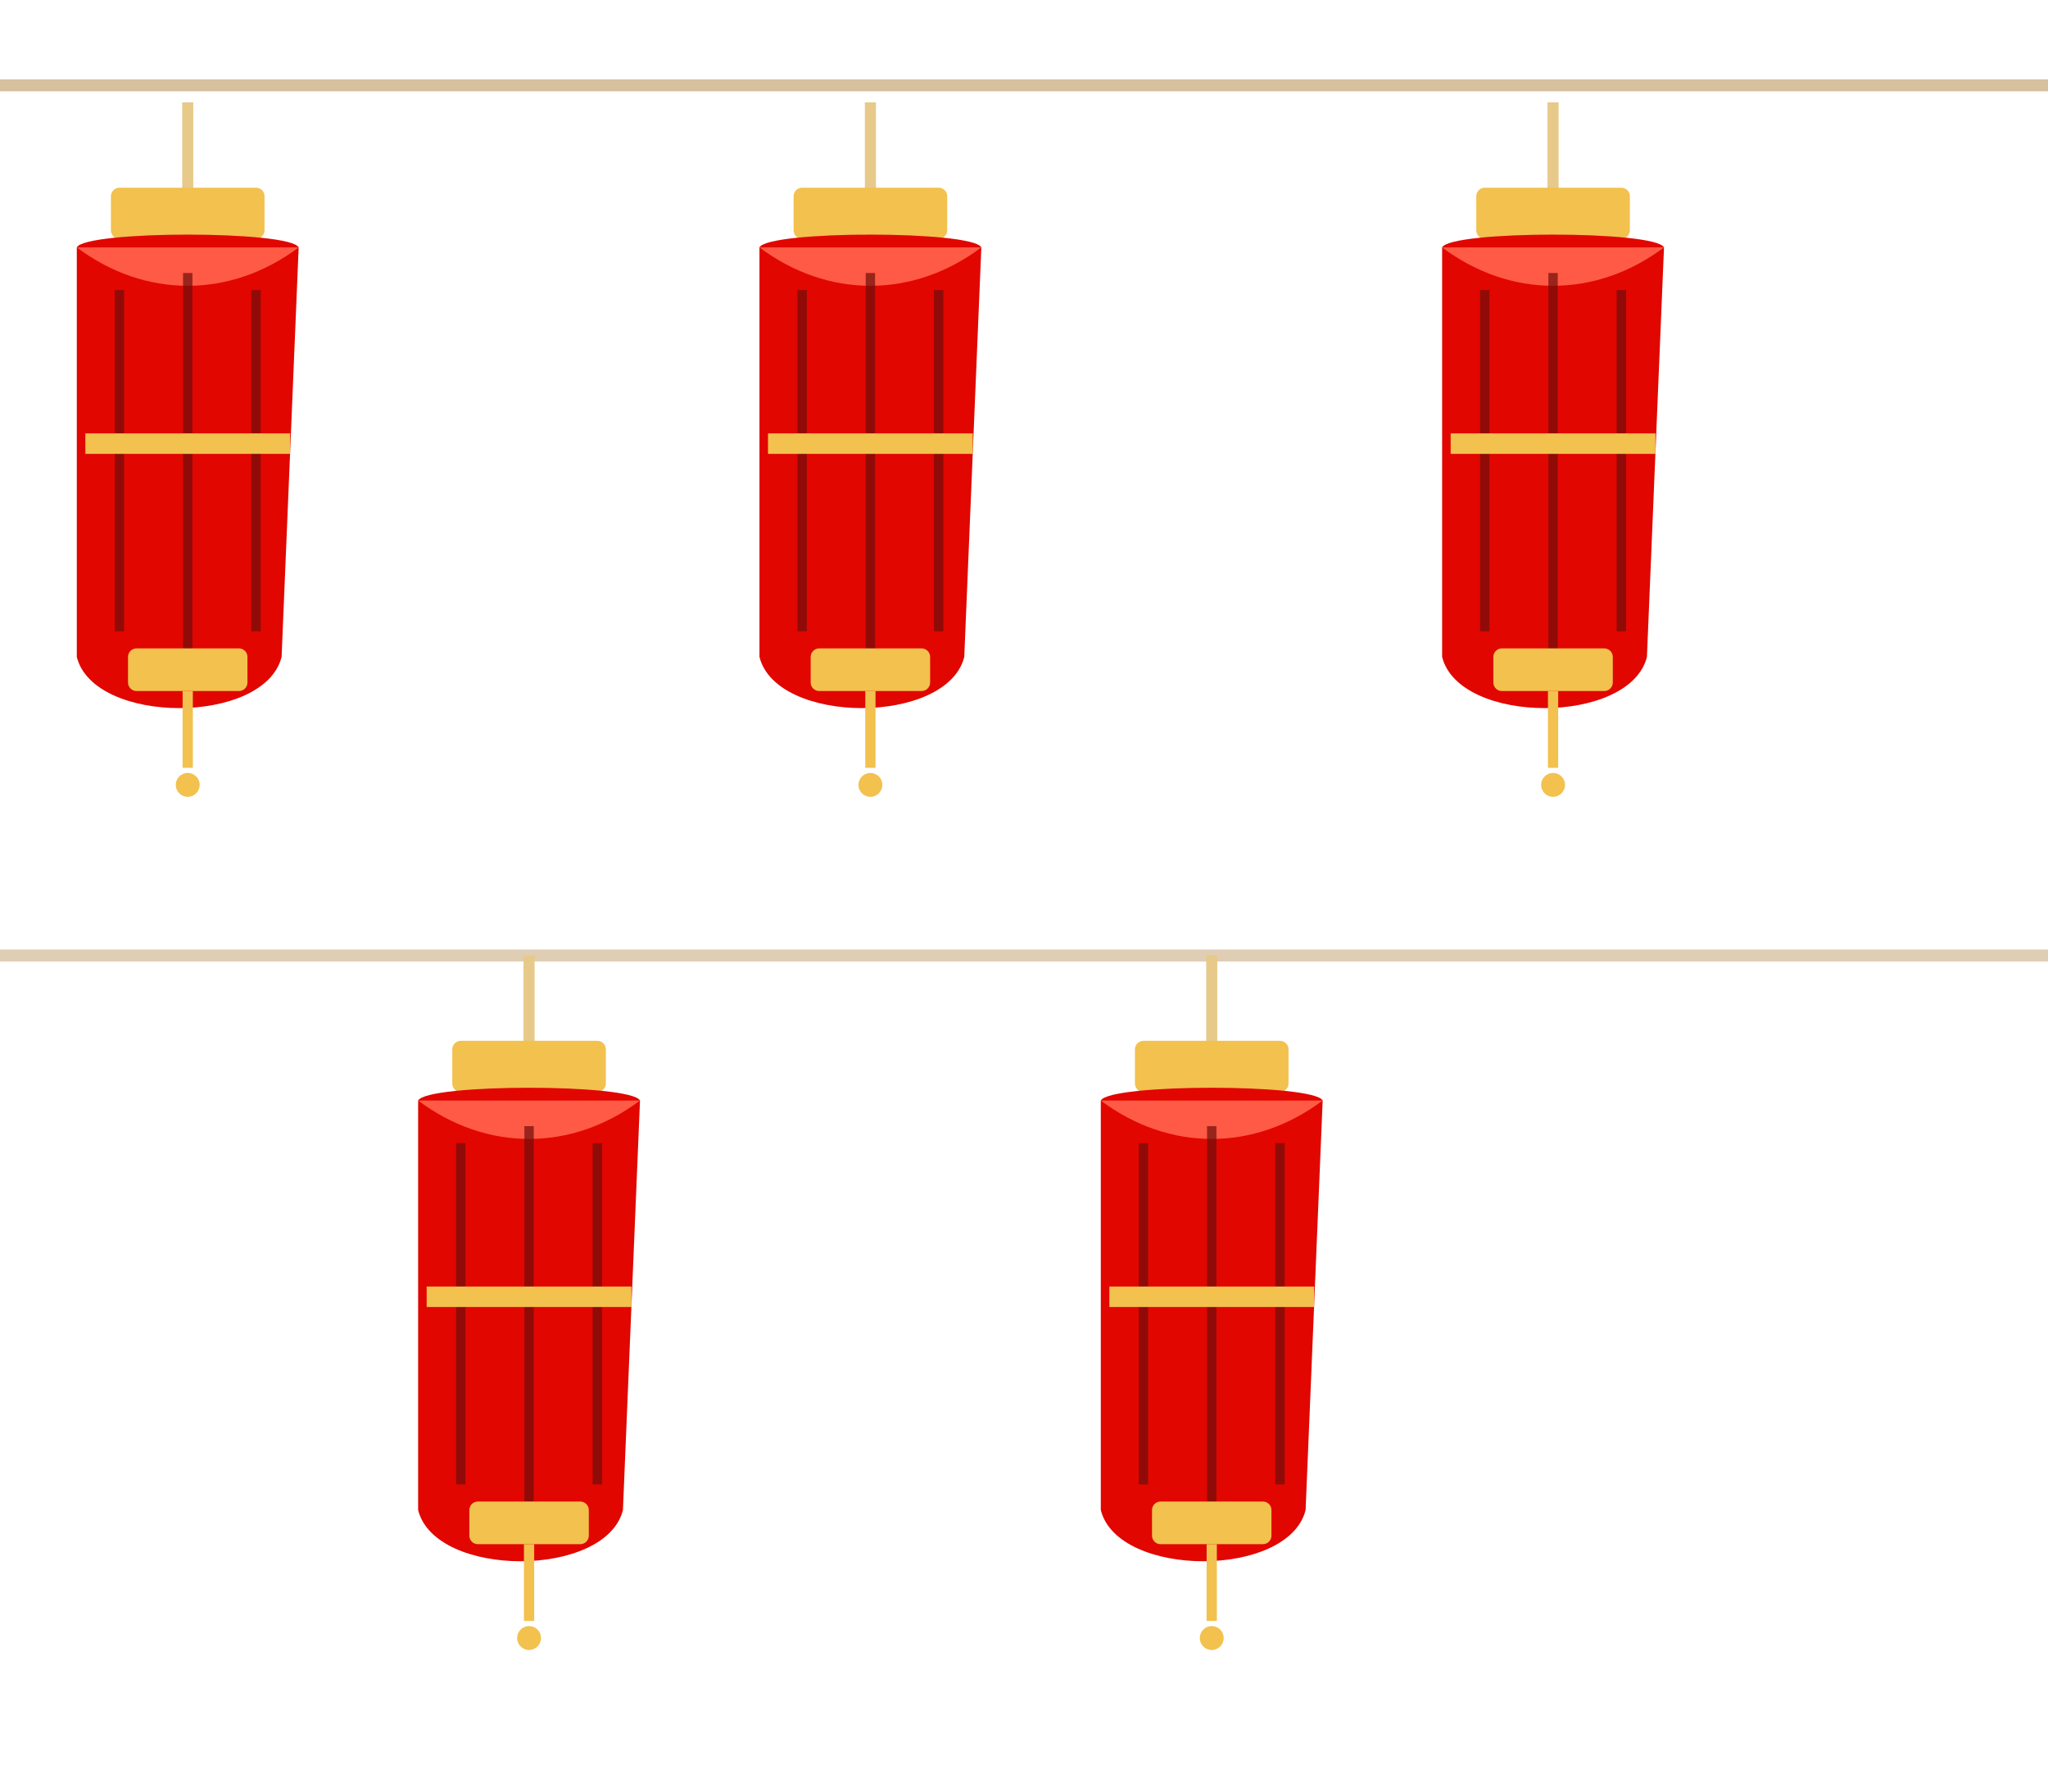
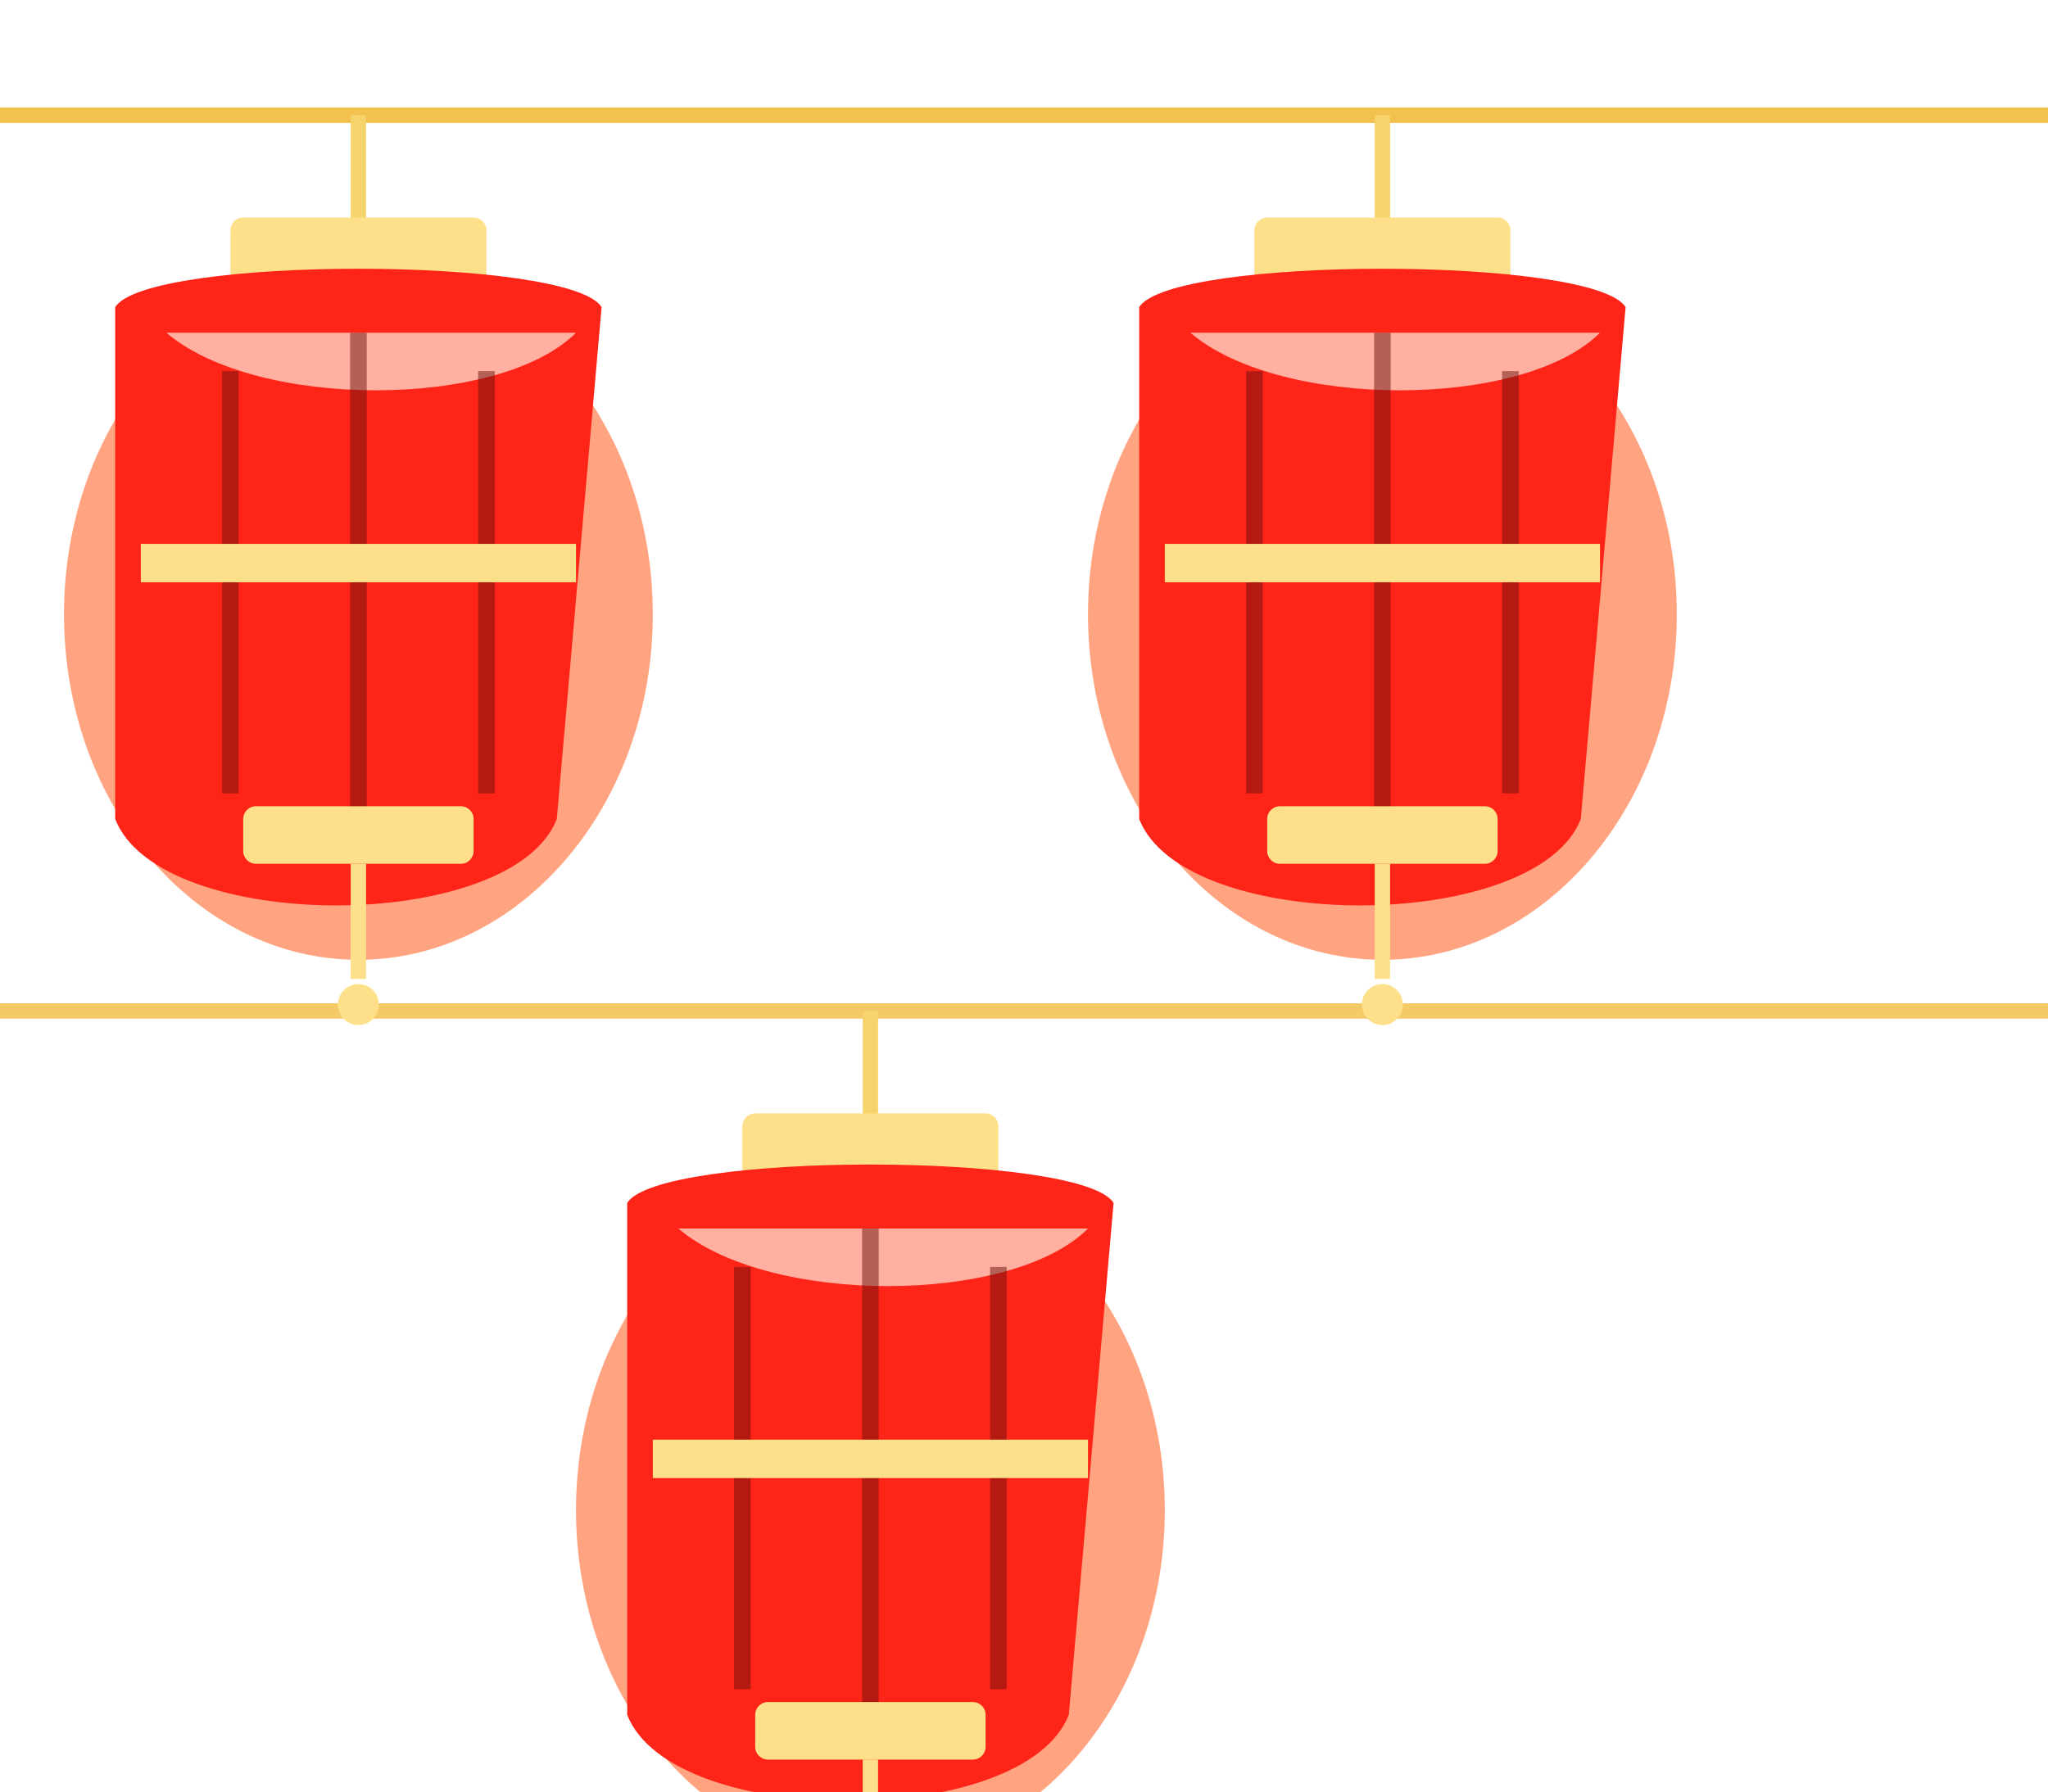
- <svg xmlns="http://www.w3.org/2000/svg" width="240" height="210" viewBox="0 0 240 210">
-   <path d="M0 10h240" stroke="#c4a574" stroke-width="1.4" opacity="0.7" />
-   <path d="M0 112h240" stroke="#c4a574" stroke-width="1.4" opacity="0.55" />
+ <svg xmlns="http://www.w3.org/2000/svg" width="320" height="280" viewBox="0 0 320 280">
+   <path d="M0 18h320" stroke="#f2c14e" stroke-width="2.4" />
+   <path d="M0 158h320" stroke="#f2c14e" stroke-width="2.4" opacity="0.85" />
  <defs>
    <g id="chochin">
-       <line x1="18" y1="0" x2="18" y2="12" stroke="#e7c98a" stroke-width="1.3" />
-       <rect x="9" y="10" width="18" height="6" rx="1" fill="#f2c14e" />
-       <path d="M5 17c1-2 25-2 26 0l-2 48c-2 8-22 8-24 0z" fill="#e10600" />
-       <path d="M5 17c8 6 18 6 26 0" fill="#ff5a45" />
-       <path d="M10 22v40M18 20v46M26 22v40" stroke="#6e0d0a" stroke-width="1.1" opacity="0.7" />
-       <path d="M6 40h24" stroke="#f2c14e" stroke-width="2.4" />
-       <rect x="11" y="64" width="14" height="5" rx="1" fill="#f2c14e" />
-       <path d="M18 69v9" stroke="#f2c14e" stroke-width="1.2" />
-       <circle cx="18" cy="80" r="1.4" fill="#f2c14e" />
+       <ellipse cx="50" cy="78" rx="46" ry="54" fill="#ff6a32" opacity="0.62" />
+       <line x1="50" y1="0" x2="50" y2="18" stroke="#f6d36b" stroke-width="2.4" />
+       <rect x="30" y="16" width="40" height="11" rx="2" fill="#ffe08a" />
+       <path d="M12 30c5-8 71-8 76 0l-7 80c-7 18-62 18-69 0z" fill="#ff2418" />
+       <path d="M20 34c14 12 52 12 64 0" fill="#ffb0a0" />
+       <path d="M30 40v66M50 34v78M70 40v66" stroke="#6a100c" stroke-width="2.6" opacity="0.5" />
+       <path d="M16 70h68" stroke="#ffe08a" stroke-width="6" />
+       <rect x="32" y="108" width="36" height="9" rx="2" fill="#ffe08a" />
+       <path d="M50 117v18" stroke="#ffe08a" stroke-width="2.4" />
+       <circle cx="50" cy="139" r="3.2" fill="#ffe08a" />
    </g>
  </defs>
-   <use href="#chochin" x="4" y="12" />
-   <use href="#chochin" x="84" y="12" />
-   <use href="#chochin" x="164" y="12" />
-   <use href="#chochin" x="44" y="112" />
-   <use href="#chochin" x="124" y="112" />
+   <use href="#chochin" x="6" y="18" />
+   <use href="#chochin" x="166" y="18" />
+   <use href="#chochin" x="86" y="158" />
</svg>
